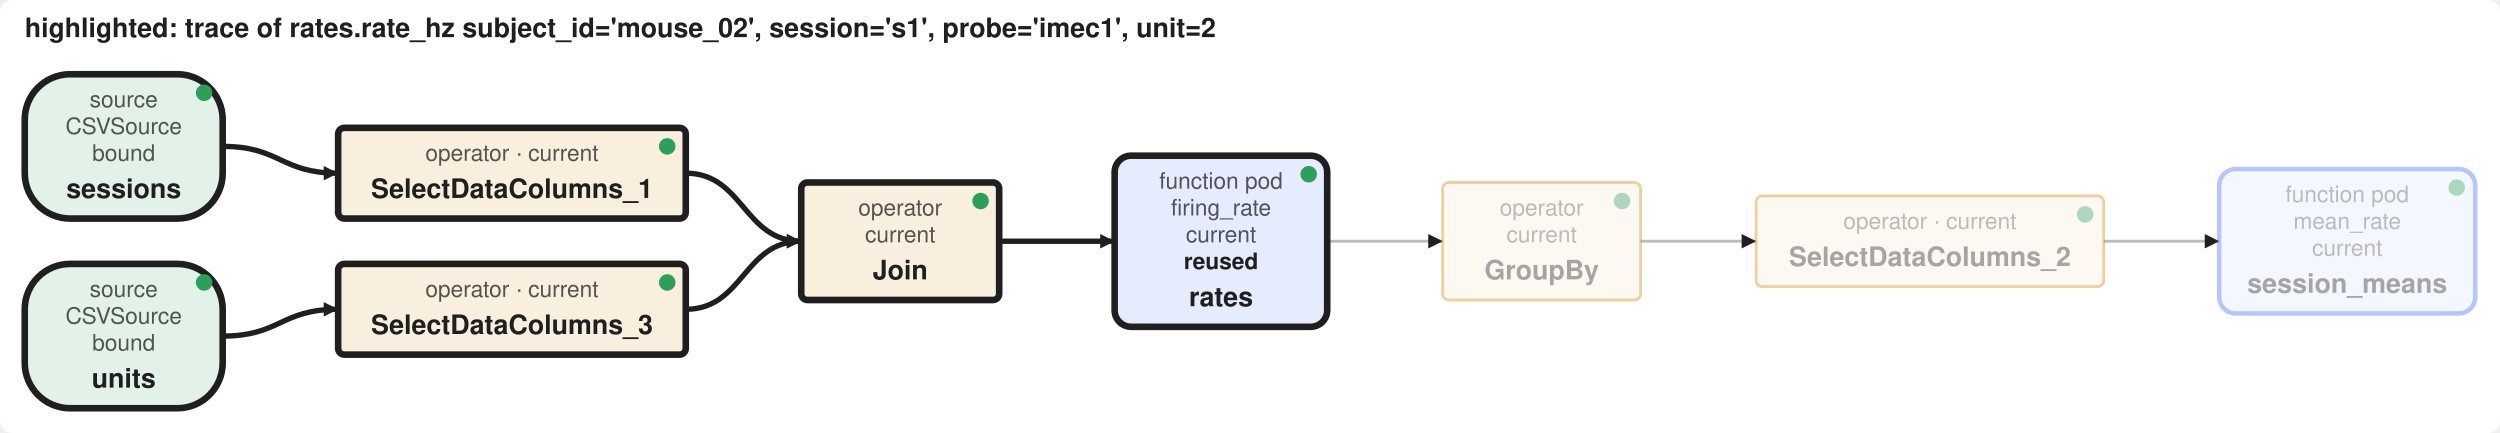
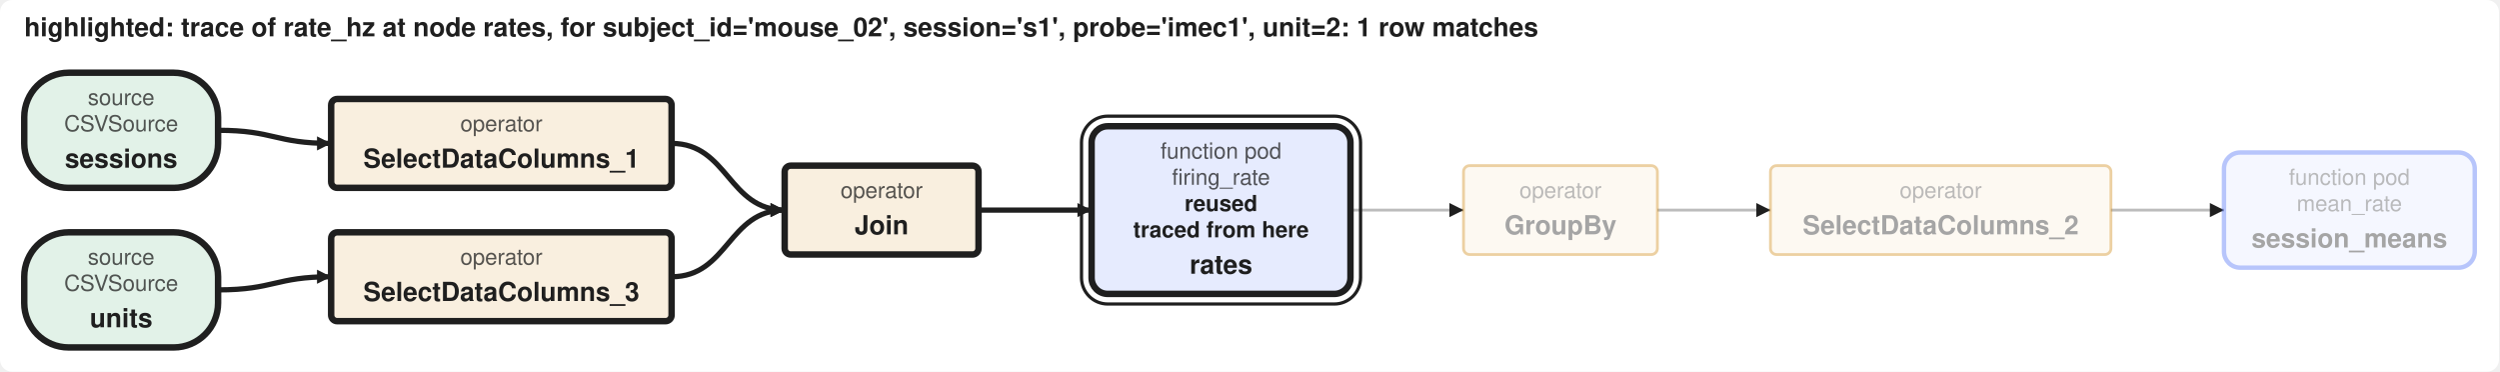
- <svg xmlns="http://www.w3.org/2000/svg" class="op-dag-svg" role="group" width="1212.5" height="210" viewBox="0 0 1212.5 210" font-family="system-ui, -apple-system, Segoe UI, Helvetica, Arial, sans-serif" color="#1f1f1f">
-   <rect class="op-dag-bg" width="1212.5" height="210" rx="6" fill="#ffffff" />
-   <text class="op-dag-caption" x="12" y="18" font-size="13" font-weight="600" fill="currentColor">highlighted: trace of rates.rate_hz subject_id='mouse_02', session='s1', probe='imec1', unit=2</text>
+ <svg xmlns="http://www.w3.org/2000/svg" class="op-dag-svg" role="group" width="1237.6" height="184" viewBox="0 0 1237.6 184" font-family="system-ui, -apple-system, Segoe UI, Helvetica, Arial, sans-serif" color="#1f1f1f">
+   <rect class="op-dag-bg" width="1237.6" height="184" rx="6" fill="#ffffff" />
+   <text class="op-dag-caption" x="12" y="18" font-size="13" font-weight="600" fill="currentColor">highlighted: trace of rate_hz at node rates, for subject_id='mouse_02', session='s1', probe='imec1', unit=2: 1 row matches</text>
  <g transform="translate(0,24)">
    <g class="op-dag-edges" fill="none" stroke="currentColor" stroke-opacity="0.3" stroke-width="1.4">
      <g data-source="0" data-target="1" class="op-dag-highlight" stroke="currentColor" stroke-opacity="1" stroke-width="2.6">
-         <path d="M108,47 C136,47 136,60 164,60" />
-         <path d="M157,56.5 L164,60 L157,63.5 Z" fill="currentColor" stroke="none" />
+         <path d="M108,40.5 C136,40.5 136,47 164,47" />
+         <path d="M157,43.5 L164,47 L157,50.5 Z" fill="currentColor" stroke="none" />
      </g>
      <g data-source="1" data-target="4" class="op-dag-highlight" stroke="currentColor" stroke-opacity="1" stroke-width="2.6">
-         <path d="M332.6,60 C360.6,60 360.6,93 388.6,93" />
-         <path d="M381.6,89.5 L388.6,93 L381.6,96.5 Z" fill="currentColor" stroke="none" />
+         <path d="M332.6,47 C360.6,47 360.6,80 388.6,80" />
+         <path d="M381.6,76.5 L388.6,80 L381.6,83.5 Z" fill="currentColor" stroke="none" />
      </g>
      <g data-source="2" data-target="3" class="op-dag-highlight" stroke="currentColor" stroke-opacity="1" stroke-width="2.6">
-         <path d="M108,139 C136,139 136,126 164,126" />
-         <path d="M157,122.5 L164,126 L157,129.5 Z" fill="currentColor" stroke="none" />
+         <path d="M108,119.5 C136,119.5 136,113 164,113" />
+         <path d="M157,109.5 L164,113 L157,116.5 Z" fill="currentColor" stroke="none" />
      </g>
      <g data-source="3" data-target="4" class="op-dag-highlight" stroke="currentColor" stroke-opacity="1" stroke-width="2.6">
-         <path d="M332.6,126 C360.6,126 360.6,93 388.6,93" />
-         <path d="M381.6,89.5 L388.6,93 L381.6,96.5 Z" fill="currentColor" stroke="none" />
+         <path d="M332.6,113 C360.6,113 360.6,80 388.6,80" />
+         <path d="M381.6,76.5 L388.6,80 L381.6,83.5 Z" fill="currentColor" stroke="none" />
      </g>
      <g data-source="4" data-target="5" class="op-dag-highlight" stroke="currentColor" stroke-opacity="1" stroke-width="2.6">
-         <path d="M484.6,93 C512.6,93 512.6,93 540.6,93" />
-         <path d="M533.6,89.5 L540.6,93 L533.6,96.5 Z" fill="currentColor" stroke="none" />
+         <path d="M484.6,80 C512.6,80 512.6,80 540.6,80" />
+         <path d="M533.6,76.5 L540.6,80 L533.6,83.5 Z" fill="currentColor" stroke="none" />
      </g>
      <g data-source="5" data-target="6">
-         <path d="M643.7,93 C671.7,93 671.7,93 699.7,93" />
-         <path d="M692.7,89.5 L699.7,93 L692.7,96.5 Z" fill="currentColor" stroke="none" />
+         <path d="M668.8,80 C696.8,80 696.8,80 724.8,80" />
+         <path d="M717.8,76.5 L724.8,80 L717.8,83.5 Z" fill="currentColor" stroke="none" />
      </g>
      <g data-source="6" data-target="7">
-         <path d="M795.7,93 C823.7,93 823.7,93 851.7,93" />
-         <path d="M844.7,89.5 L851.7,93 L844.7,96.5 Z" fill="currentColor" stroke="none" />
+         <path d="M820.8,80 C848.8,80 848.8,80 876.8,80" />
+         <path d="M869.8,76.5 L876.8,80 L869.8,83.5 Z" fill="currentColor" stroke="none" />
      </g>
      <g data-source="7" data-target="8">
-         <path d="M1020.3,93 C1048.3,93 1048.3,93 1076.3,93" />
-         <path d="M1069.3,89.5 L1076.3,93 L1069.3,96.5 Z" fill="currentColor" stroke="none" />
+         <path d="M1045.4,80 C1073.4,80 1073.4,80 1101.4,80" />
+         <path d="M1094.4,76.5 L1101.4,80 L1094.4,83.5 Z" fill="currentColor" stroke="none" />
      </g>
    </g>
    <g class="op-dag-nodes">
-       <g class="op-dag-node op-dag-highlight" data-index="0" tabindex="0" role="button" aria-label="sessions, source · CSVSource · bound" transform="translate(12,12)">
-         <rect width="96" height="70" rx="22" fill="#2e9e5b" fill-opacity="0.14" stroke="currentColor" stroke-width="3.2" />
-         <circle cx="87" cy="9" r="4" fill="#2e9e5b" />
+       <g class="op-dag-node op-dag-highlight" data-index="0" tabindex="0" role="button" aria-label="sessions, source · CSVSource" transform="translate(12,12)">
+         <rect width="96" height="57" rx="22" fill="#2e9e5b" fill-opacity="0.14" stroke="currentColor" stroke-width="3.2" />
        <text x="48" y="16" text-anchor="middle" font-size="11" fill="currentColor" fill-opacity="0.75">source</text>
        <text x="48" y="29" text-anchor="middle" font-size="11" fill="currentColor" fill-opacity="0.75">CSVSource</text>
-         <text x="48" y="42" text-anchor="middle" font-size="11" fill="currentColor" fill-opacity="0.75">bound</text>
-         <text x="48" y="60" text-anchor="middle" font-size="13" font-weight="600" fill="currentColor">sessions</text>
+         <text x="48" y="47" text-anchor="middle" font-size="13" font-weight="600" fill="currentColor">sessions</text>
      </g>
-       <g class="op-dag-node op-dag-highlight" data-index="1" tabindex="0" role="button" aria-label="SelectDataColumns_1, operator · current" transform="translate(164,38)">
+       <g class="op-dag-node op-dag-highlight" data-index="1" tabindex="0" role="button" aria-label="SelectDataColumns_1, operator" transform="translate(164,25)">
        <rect width="168.6" height="44" rx="3" fill="#d08a16" fill-opacity="0.14" stroke="currentColor" stroke-width="3.2" />
-         <circle cx="159.6" cy="9" r="4" fill="#2e9e5b" />
-         <text x="84.3" y="16" text-anchor="middle" font-size="11" fill="currentColor" fill-opacity="0.75">operator · current</text>
+         <text x="84.3" y="16" text-anchor="middle" font-size="11" fill="currentColor" fill-opacity="0.75">operator</text>
        <text x="84.3" y="34" text-anchor="middle" font-size="13" font-weight="600" fill="currentColor">SelectDataColumns_1</text>
      </g>
-       <g class="op-dag-node op-dag-highlight" data-index="2" tabindex="0" role="button" aria-label="units, source · CSVSource · bound" transform="translate(12,104)">
-         <rect width="96" height="70" rx="22" fill="#2e9e5b" fill-opacity="0.14" stroke="currentColor" stroke-width="3.2" />
-         <circle cx="87" cy="9" r="4" fill="#2e9e5b" />
+       <g class="op-dag-node op-dag-highlight" data-index="2" tabindex="0" role="button" aria-label="units, source · CSVSource" transform="translate(12,91)">
+         <rect width="96" height="57" rx="22" fill="#2e9e5b" fill-opacity="0.14" stroke="currentColor" stroke-width="3.2" />
        <text x="48" y="16" text-anchor="middle" font-size="11" fill="currentColor" fill-opacity="0.75">source</text>
        <text x="48" y="29" text-anchor="middle" font-size="11" fill="currentColor" fill-opacity="0.75">CSVSource</text>
-         <text x="48" y="42" text-anchor="middle" font-size="11" fill="currentColor" fill-opacity="0.75">bound</text>
-         <text x="48" y="60" text-anchor="middle" font-size="13" font-weight="600" fill="currentColor">units</text>
+         <text x="48" y="47" text-anchor="middle" font-size="13" font-weight="600" fill="currentColor">units</text>
      </g>
-       <g class="op-dag-node op-dag-highlight" data-index="3" tabindex="0" role="button" aria-label="SelectDataColumns_3, operator · current" transform="translate(164,104)">
+       <g class="op-dag-node op-dag-highlight" data-index="3" tabindex="0" role="button" aria-label="SelectDataColumns_3, operator" transform="translate(164,91)">
        <rect width="168.6" height="44" rx="3" fill="#d08a16" fill-opacity="0.14" stroke="currentColor" stroke-width="3.2" />
-         <circle cx="159.6" cy="9" r="4" fill="#2e9e5b" />
-         <text x="84.3" y="16" text-anchor="middle" font-size="11" fill="currentColor" fill-opacity="0.75">operator · current</text>
+         <text x="84.3" y="16" text-anchor="middle" font-size="11" fill="currentColor" fill-opacity="0.75">operator</text>
        <text x="84.3" y="34" text-anchor="middle" font-size="13" font-weight="600" fill="currentColor">SelectDataColumns_3</text>
      </g>
-       <g class="op-dag-node op-dag-highlight" data-index="4" tabindex="0" role="button" aria-label="Join, operator · current" transform="translate(388.6,64.5)">
-         <rect width="96" height="57" rx="3" fill="#d08a16" fill-opacity="0.14" stroke="currentColor" stroke-width="3.2" />
-         <circle cx="87" cy="9" r="4" fill="#2e9e5b" />
+       <g class="op-dag-node op-dag-highlight" data-index="4" tabindex="0" role="button" aria-label="Join, operator" transform="translate(388.6,58)">
+         <rect width="96" height="44" rx="3" fill="#d08a16" fill-opacity="0.14" stroke="currentColor" stroke-width="3.2" />
        <text x="48" y="16" text-anchor="middle" font-size="11" fill="currentColor" fill-opacity="0.75">operator</text>
-         <text x="48" y="29" text-anchor="middle" font-size="11" fill="currentColor" fill-opacity="0.75">current</text>
-         <text x="48" y="47" text-anchor="middle" font-size="13" font-weight="600" fill="currentColor">Join</text>
+         <text x="48" y="34" text-anchor="middle" font-size="13" font-weight="600" fill="currentColor">Join</text>
      </g>
-       <g class="op-dag-node op-dag-highlight" data-index="5" tabindex="0" role="button" aria-label="rates, function pod · firing_rate · current" transform="translate(540.6,51.5)">
-         <rect width="103.1" height="83" rx="8" fill="#4c6ef5" fill-opacity="0.14" stroke="currentColor" stroke-width="3.2" />
-         <circle cx="94.1" cy="9" r="4" fill="#2e9e5b" />
-         <text x="51.6" y="16" text-anchor="middle" font-size="11" fill="currentColor" fill-opacity="0.75">function pod</text>
-         <text x="51.6" y="29" text-anchor="middle" font-size="11" fill="currentColor" fill-opacity="0.75">firing_rate</text>
-         <text x="51.6" y="42" text-anchor="middle" font-size="11" fill="currentColor" fill-opacity="0.75">current</text>
-         <text x="51.6" y="55" text-anchor="middle" font-size="11" fill="currentColor" font-weight="600" class="op-dag-mark">reused</text>
-         <text x="51.6" y="73" text-anchor="middle" font-size="13" font-weight="600" fill="currentColor">rates</text>
+       <g class="op-dag-node op-dag-highlight" data-index="5" tabindex="0" role="button" aria-label="rates, function pod · firing_rate" transform="translate(540.6,38.5)">
+         <rect width="128.2" height="83" rx="8" fill="#4c6ef5" fill-opacity="0.14" stroke="currentColor" stroke-width="3.2" />
+         <rect class="op-dag-asked" x="-5" y="-5" width="138.2" height="93" rx="13" fill="none" stroke="currentColor" stroke-width="1.6" />
+         <text x="64.1" y="16" text-anchor="middle" font-size="11" fill="currentColor" fill-opacity="0.75">function pod</text>
+         <text x="64.1" y="29" text-anchor="middle" font-size="11" fill="currentColor" fill-opacity="0.75">firing_rate</text>
+         <text x="64.1" y="42" text-anchor="middle" font-size="11" fill="currentColor" font-weight="600" class="op-dag-mark">reused</text>
+         <text x="64.1" y="55" text-anchor="middle" font-size="11" fill="currentColor" font-weight="600" class="op-dag-mark">traced from here</text>
+         <text x="64.1" y="73" text-anchor="middle" font-size="13" font-weight="600" fill="currentColor">rates</text>
      </g>
-       <g class="op-dag-node" opacity="0.4" data-index="6" tabindex="0" role="button" aria-label="GroupBy, operator · current" transform="translate(699.7,64.5)">
-         <rect width="96" height="57" rx="3" fill="#d08a16" fill-opacity="0.14" stroke="#d08a16" stroke-width="1.4" />
-         <circle cx="87" cy="9" r="4" fill="#2e9e5b" />
+       <g class="op-dag-node" opacity="0.4" data-index="6" tabindex="0" role="button" aria-label="GroupBy, operator" transform="translate(724.8,58)">
+         <rect width="96" height="44" rx="3" fill="#d08a16" fill-opacity="0.14" stroke="#d08a16" stroke-width="1.4" />
        <text x="48" y="16" text-anchor="middle" font-size="11" fill="currentColor" fill-opacity="0.75">operator</text>
-         <text x="48" y="29" text-anchor="middle" font-size="11" fill="currentColor" fill-opacity="0.75">current</text>
-         <text x="48" y="47" text-anchor="middle" font-size="13" font-weight="600" fill="currentColor">GroupBy</text>
+         <text x="48" y="34" text-anchor="middle" font-size="13" font-weight="600" fill="currentColor">GroupBy</text>
      </g>
-       <g class="op-dag-node" opacity="0.4" data-index="7" tabindex="0" role="button" aria-label="SelectDataColumns_2, operator · current" transform="translate(851.7,71)">
+       <g class="op-dag-node" opacity="0.4" data-index="7" tabindex="0" role="button" aria-label="SelectDataColumns_2, operator" transform="translate(876.8,58)">
        <rect width="168.6" height="44" rx="3" fill="#d08a16" fill-opacity="0.14" stroke="#d08a16" stroke-width="1.4" />
-         <circle cx="159.6" cy="9" r="4" fill="#2e9e5b" />
-         <text x="84.3" y="16" text-anchor="middle" font-size="11" fill="currentColor" fill-opacity="0.75">operator · current</text>
+         <text x="84.3" y="16" text-anchor="middle" font-size="11" fill="currentColor" fill-opacity="0.75">operator</text>
        <text x="84.3" y="34" text-anchor="middle" font-size="13" font-weight="600" fill="currentColor">SelectDataColumns_2</text>
      </g>
-       <g class="op-dag-node" opacity="0.4" data-index="8" tabindex="0" role="button" aria-label="session_means, function pod · mean_rate · current" transform="translate(1076.3,58)">
-         <rect width="124.2" height="70" rx="8" fill="#4c6ef5" fill-opacity="0.14" stroke="#4c6ef5" stroke-width="2.2" />
-         <circle cx="115.2" cy="9" r="4" fill="#2e9e5b" />
+       <g class="op-dag-node" opacity="0.4" data-index="8" tabindex="0" role="button" aria-label="session_means, function pod · mean_rate" transform="translate(1101.4,51.5)">
+         <rect width="124.2" height="57" rx="8" fill="#4c6ef5" fill-opacity="0.14" stroke="#4c6ef5" stroke-width="2.2" />
        <text x="62.1" y="16" text-anchor="middle" font-size="11" fill="currentColor" fill-opacity="0.75">function pod</text>
        <text x="62.1" y="29" text-anchor="middle" font-size="11" fill="currentColor" fill-opacity="0.75">mean_rate</text>
-         <text x="62.1" y="42" text-anchor="middle" font-size="11" fill="currentColor" fill-opacity="0.75">current</text>
-         <text x="62.1" y="60" text-anchor="middle" font-size="13" font-weight="600" fill="currentColor">session_means</text>
+         <text x="62.1" y="47" text-anchor="middle" font-size="13" font-weight="600" fill="currentColor">session_means</text>
      </g>
    </g>
  </g>
</svg>
